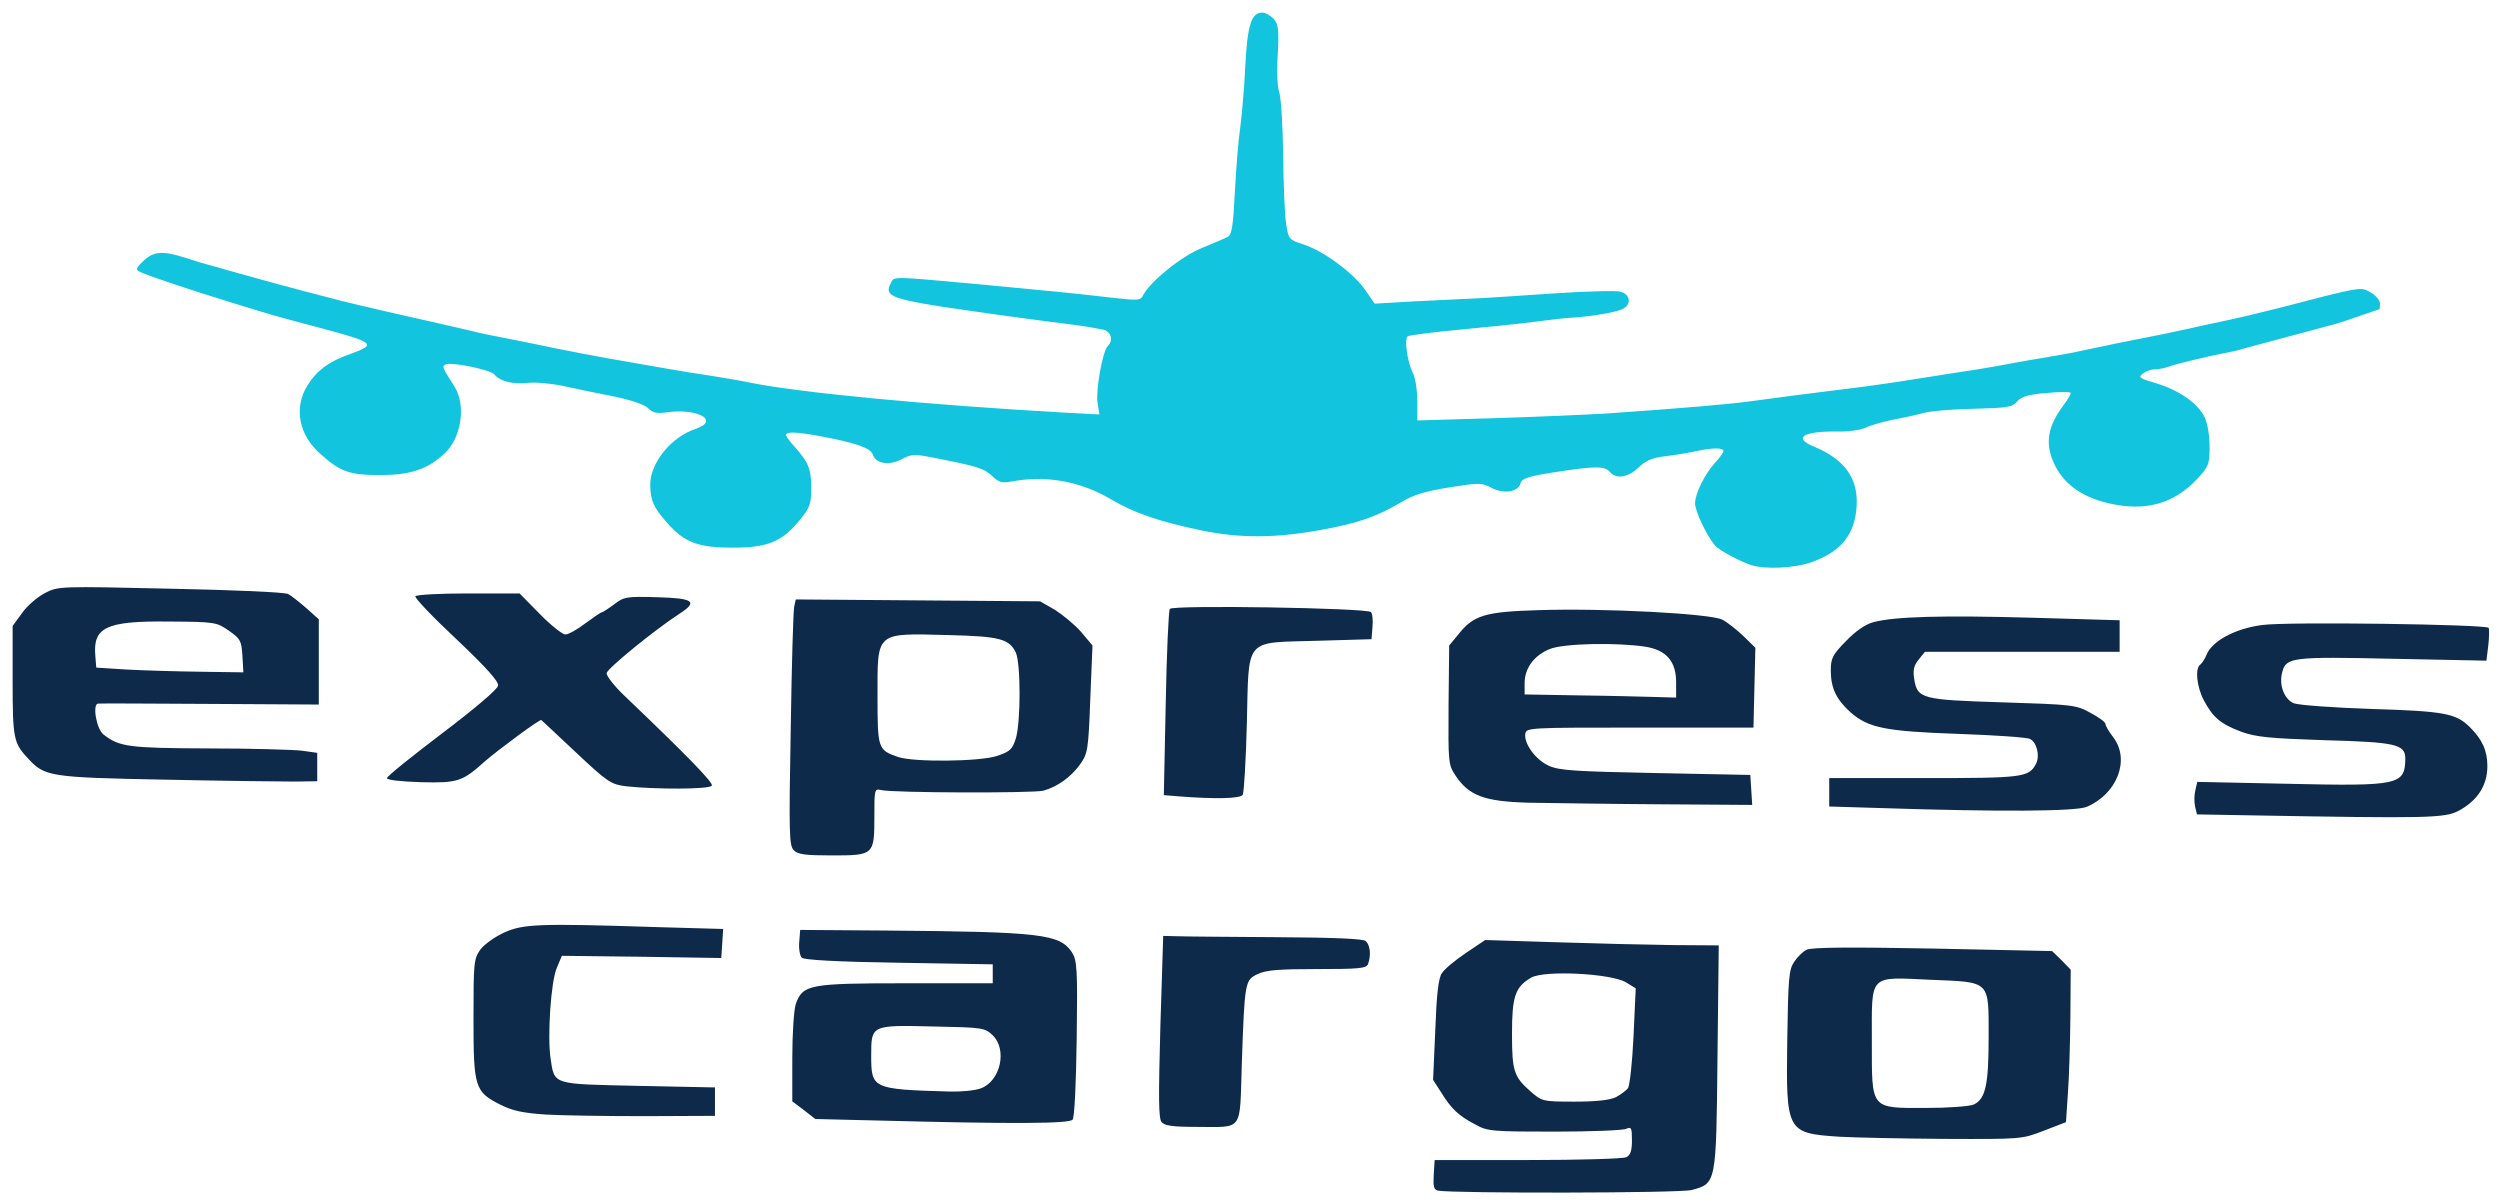
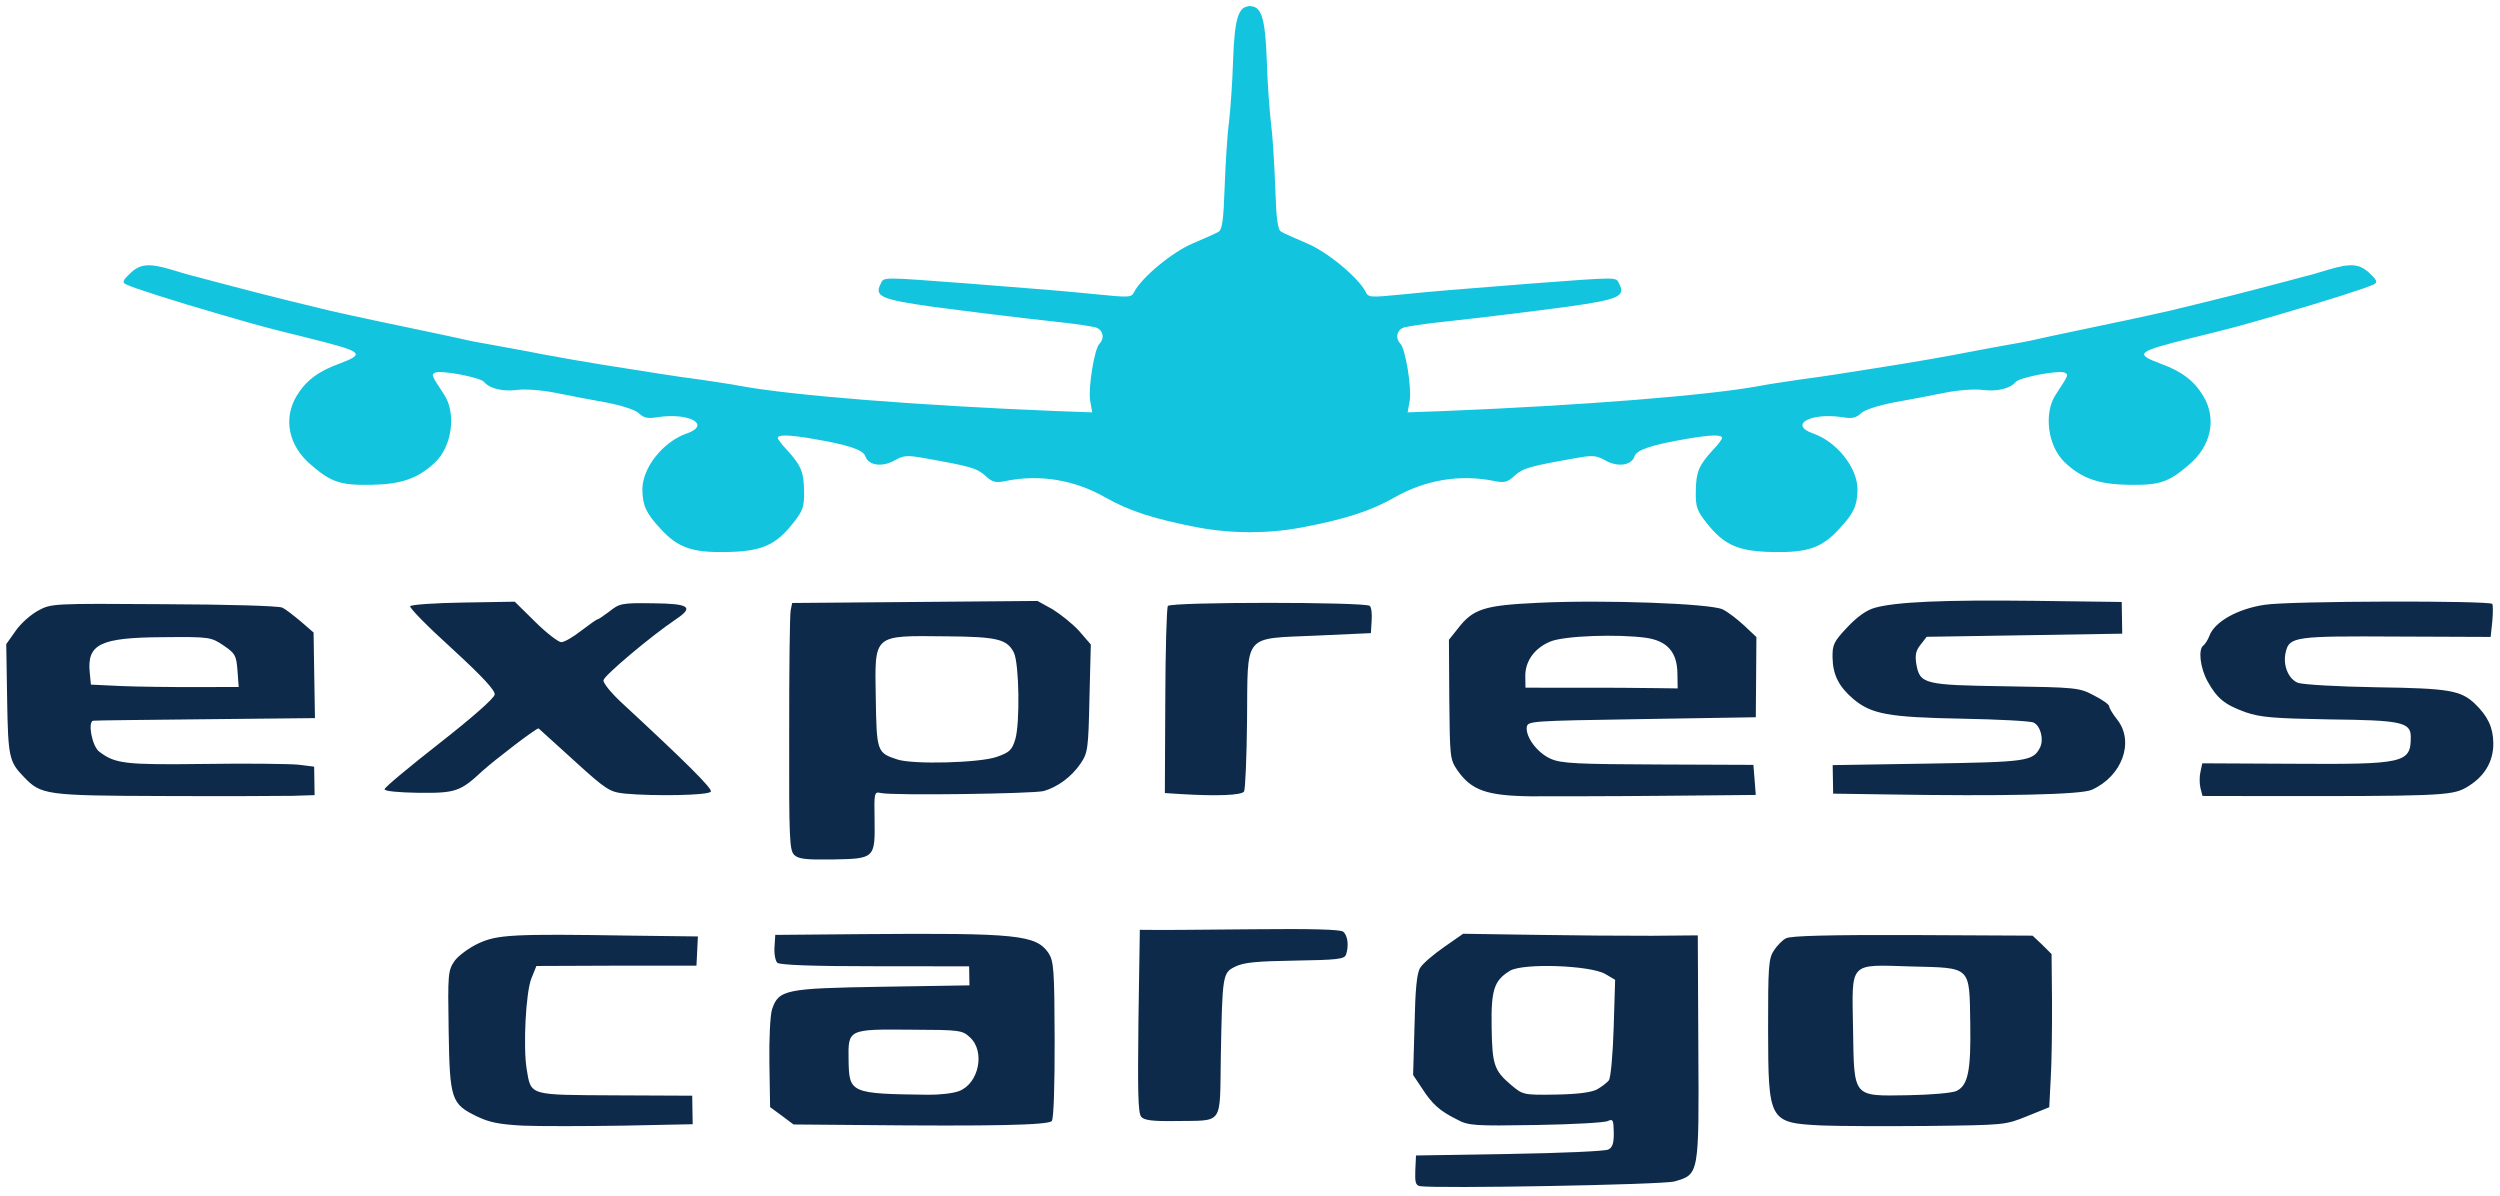
- <svg xmlns="http://www.w3.org/2000/svg" viewBox="18 12 792 381" role="img" aria-labelledby="ec-logo-t">
-   <path class="plane" fill="#12C4DE" d="M573.0 191.1C569.3 189.9 562.5 186.3 561.3 184.8C558.6 181.6 555.0 173.9 555.0 171.5C555.0 168.3 558.1 162.1 561.5 158.4C562.9 156.9 564.0 155.3 564.0 154.9C564.0 153.8 560.6 153.8 555.5 154.9C553.3 155.4 549.0 156.1 545.8 156.5C541.5 157.0 539.5 157.8 537.1 160.1C533.7 163.3 530.0 163.9 528.0 161.5C526.4 159.6 523.4 159.6 510.5 161.6C502.1 162.9 500.1 163.6 499.7 165.1C499.0 167.9 494.3 168.6 490.4 166.5C487.4 164.9 486.6 164.9 477.2 166.4C469.7 167.6 465.8 168.7 461.9 171.1C453.9 175.8 448.1 177.8 435.8 180.0C421.8 182.5 410.8 182.5 398.9 180.1C385.0 177.2 377.3 174.5 370.0 170.2C360.4 164.5 349.5 162.5 338.7 164.5C335.4 165.1 334.5 164.9 332.2 162.7C329.6 160.3 327.6 159.7 313.2 156.9C307.6 155.8 306.6 155.9 303.6 157.5C299.7 159.6 295.4 158.9 294.5 156.0C293.8 153.9 289.2 152.3 277.4 150.1C270.3 148.8 267.0 148.7 267.0 149.8C267.0 150.2 268.2 151.9 269.8 153.6C274.2 158.6 275.0 160.6 275.0 166.6C275.0 171.6 274.6 172.8 271.4 176.7C265.7 183.7 261.2 185.5 250.0 185.5C239.3 185.5 234.9 183.9 229.5 177.8C225.1 172.9 224.0 170.5 224.0 165.5C224.0 158.6 230.7 150.4 238.3 147.9C246.1 145.3 239.3 141.3 229.3 142.6C226.1 143.1 224.8 142.8 223.3 141.3C222.2 140.2 218.1 138.8 213.0 137.7C208.3 136.8 201.1 135.3 197.0 134.4C192.9 133.5 187.5 133.0 185.1 133.3C180.4 133.8 176.4 132.8 174.6 130.6C173.3 129.1 160.6 126.5 159.1 127.5C158.0 128.1 158.0 128.2 162.0 134.5C165.7 140.4 164.2 150.7 158.8 155.7C153.4 160.7 148.0 162.5 138.5 162.5C128.7 162.5 125.9 161.5 119.6 155.9C112.6 149.8 111.0 141.2 115.4 134.1C118.4 129.3 122.4 126.4 129.1 124.1C137.4 121.1 136.7 120.5 119.5 115.9C105.5 112.2 104.8 112.0 91.5 107.9C78.1 103.8 63.8 99.0 62.1 98.0C60.9 97.4 61.2 96.7 63.5 94.6C66.7 91.6 69.5 91.4 76.5 93.6C79.2 94.5 82.8 95.6 84.5 96.0C87.5 96.9 89.1 97.3 100.5 100.5C106.9 102.3 123.2 106.6 126.5 107.4C134.2 109.3 147.0 112.2 155.0 114.0C160.2 115.2 166.1 116.5 168.0 117.0C169.9 117.5 174.2 118.4 177.5 119.0C180.8 119.6 185.3 120.6 187.5 121.0C195.8 122.8 208.4 125.2 219.0 127.0C222.6 127.6 227.8 128.5 230.5 129.0C233.2 129.5 238.9 130.4 243.0 131.0C247.1 131.7 252.8 132.6 255.5 133.2C271.4 136.4 310.8 140.2 354.9 142.7L366.3 143.3L365.7 139.6C365.1 135.6 367.3 123.3 368.9 121.7C370.7 119.9 370.1 117.3 367.8 116.5C366.5 116.2 362.2 115.4 358.2 114.9C339.9 112.6 326.8 110.7 316.0 109.1C300.3 106.6 298.1 105.6 300.2 101.7C301.3 99.5 300.0 99.5 327.5 102.0C353.0 104.4 358.0 104.9 368.4 106.1C378.8 107.3 379.3 107.3 380.2 105.4C382.7 100.9 392.4 93.1 398.9 90.5C402.5 89.0 406.2 87.5 407.0 87.0C408.2 86.5 408.7 83.3 409.2 72.9C409.6 65.5 410.3 56.4 410.9 52.5C411.4 48.6 412.2 39.9 412.5 33.0C413.2 19.9 414.4 16.0 417.9 16.0C418.9 16.0 420.5 16.9 421.5 18.0C423.0 19.7 423.2 21.3 422.8 29.2C422.4 34.5 422.7 39.5 423.2 41.0C423.8 42.4 424.4 51.4 424.5 61.0C424.6 70.6 425.0 80.6 425.5 83.2C426.2 87.8 426.4 88.0 431.1 89.5C437.5 91.6 447.0 98.7 450.6 104.0L453.5 108.2L465.5 107.5C472.1 107.2 480.4 106.8 484.0 106.6C487.6 106.5 499.1 105.7 509.5 105.0C520.0 104.3 529.8 104.0 531.3 104.4C534.4 105.1 535.0 108.4 532.2 109.8C530.3 110.9 522.5 112.2 516.5 112.6C514.3 112.7 508.9 113.3 504.5 113.9C500.1 114.5 489.4 115.6 480.8 116.4C472.1 117.2 464.6 118.2 464.0 118.5C462.8 119.3 463.8 126.5 465.6 130.2C466.4 131.7 467.0 135.7 467.0 139.1L467.0 145.2L490.8 144.5C503.8 144.1 520.1 143.4 527.0 143.0C552.6 141.2 566.7 140.0 573.5 139.0C581.3 137.9 592.4 136.5 604.5 135.0C608.9 134.5 615.4 133.5 619.0 133.0C622.6 132.4 630.0 131.3 635.5 130.4C641.0 129.6 647.8 128.5 650.5 128.0C653.2 127.5 659.5 126.3 664.5 125.5C669.5 124.7 675.5 123.6 678.0 123.0C680.5 122.5 684.8 121.6 687.5 121.0C702.3 118.1 707.9 116.9 711.5 116.1C713.7 115.6 718.6 114.5 722.5 113.7C726.4 112.9 734.0 111.1 739.5 109.7C766.8 102.6 765.8 102.8 769.1 104.7C770.7 105.6 772.0 107.2 772.0 108.2C772.0 109.2 771.9 110.0 771.7 110.0C771.6 110.0 768.7 111.0 765.5 112.1C762.2 113.3 758.1 114.6 756.5 115.0C745.2 118.0 733.0 121.3 730.0 122.1C728.1 122.7 725.4 123.4 724.0 123.6C717.3 124.9 707.3 127.3 705.2 128.1C703.9 128.6 701.9 129.0 700.7 129.0C699.5 129.0 697.7 129.6 696.8 130.4C695.3 131.5 695.8 131.9 701.0 133.4C708.3 135.6 714.2 139.7 716.4 144.1C717.3 146.0 718.0 149.8 718.0 153.4C718.0 159.1 717.7 159.8 714.1 163.7C706.7 171.6 697.7 174.1 686.3 171.5C677.1 169.4 671.3 165.0 668.4 158.1C665.9 152.1 666.8 147.0 671.7 140.4C673.0 138.7 674.0 137.0 674.0 136.5C674.0 136.1 670.5 136.1 666.3 136.5C660.4 137.0 658.3 137.7 657.0 139.2C655.6 141.0 654.0 141.2 643.5 141.5C636.9 141.6 629.7 142.2 627.5 142.8C625.3 143.4 620.8 144.4 617.5 145.0C614.2 145.7 610.4 146.8 609.0 147.5C607.6 148.2 603.6 148.8 600.0 148.7C589.1 148.6 585.9 150.7 592.7 153.5C602.3 157.5 606.6 163.4 606.2 172.0C605.7 181.4 601.3 186.8 591.6 190.2C586.4 192.0 577.4 192.4 573.0 191.1Z" />
-   <path class="word" fill="#0E2A4A" d="M473.6 389.2C472.2 388.9 472.0 387.9 472.2 384.2L472.5 379.5L502.0 379.5C518.2 379.5 532.3 379.1 533.2 378.6C534.5 378.0 535.0 376.6 535.0 373.3C535.0 369.3 534.8 368.9 533.2 369.6C532.3 370.1 522.0 370.5 510.5 370.5C490.9 370.5 489.2 370.4 485.5 368.3C480.1 365.5 477.8 363.3 474.7 358.3L472.0 354.1L472.7 338.3C473.1 327.1 473.7 321.8 474.8 320.3C475.6 319.0 479.0 316.2 482.4 313.9L488.5 309.8L510.9 310.5C523.2 310.9 539.8 311.3 547.9 311.4L562.5 311.5L562.1 347.0C561.7 387.2 561.7 386.9 553.9 389.0C550.2 390.0 478.7 390.1 473.6 389.2ZM600.5 372.1C584.0 371.0 583.8 370.5 584.2 341.7C584.5 321.9 584.7 319.2 586.4 316.7C587.4 315.2 589.2 313.4 590.3 312.9C591.6 312.1 604.0 312.0 630.2 312.5L668.1 313.3L671.1 316.2L674.0 319.2L673.9 334.3C673.8 342.7 673.5 353.5 673.1 358.5L672.5 367.5L665.5 370.2C658.5 372.9 658.5 372.9 634.0 372.8C620.5 372.7 605.5 372.4 600.5 372.1ZM386.0 367.5C385.0 366.3 385.0 359.7 385.6 337.3L386.5 308.5L391.0 308.6C393.5 308.7 407.6 308.8 422.4 308.9C440.7 309.0 449.7 309.4 450.6 310.1C452.1 311.3 452.4 314.7 451.4 317.4C450.9 318.8 448.5 319.0 435.3 319.0C423.2 319.0 419.1 319.3 416.4 320.6C412.4 322.5 412.3 322.9 411.4 349.2C410.7 370.9 412.1 369.0 396.9 369.0C389.5 369.0 386.9 368.6 386.0 367.5ZM296.9 367.0L276.3 366.5L272.7 363.7L269.0 360.9L269.0 347.1C269.0 339.5 269.5 331.9 270.1 330.1C272.3 323.9 274.3 323.5 305.0 323.5L332.5 323.5L332.5 320.5L332.5 317.5L302.8 317.0C282.9 316.7 272.7 316.1 272.0 315.4C271.4 314.8 271.0 312.5 271.2 310.4L271.5 306.6L299.0 306.8C347.9 307.2 353.7 307.9 357.6 313.7C359.2 316.3 359.4 318.7 359.1 341.0C358.9 355.6 358.4 366.0 357.8 366.7C356.8 368.0 339.3 368.1 296.9 367.0ZM191.0 365.1C183.6 364.6 180.4 363.9 176.6 362.0C168.4 357.9 168.0 356.5 168.0 334.7C168.0 316.8 168.1 315.8 170.2 312.8C171.5 311.1 174.9 308.7 177.8 307.4C183.8 304.7 188.7 304.5 225.9 305.7L247.1 306.3L246.8 310.9L246.5 315.5L221.2 315.1L196.0 314.8L194.4 318.6C192.5 323.0 191.4 340.2 192.4 347.2C193.7 355.8 192.7 355.4 220.2 356.0L244.5 356.5L244.5 361.0L244.5 365.5L222.5 365.6C210.4 365.6 196.2 365.4 191.0 365.1ZM643.3 361.9C647.0 360.2 648.0 355.6 648.0 340.8C648.0 322.4 648.8 323.2 629.7 322.4C609.8 321.5 611.0 320.3 611.0 341.8C611.0 363.7 610.4 363.0 628.1 363.0C635.2 363.0 642.0 362.5 643.3 361.9ZM529.9 359.6C531.4 358.8 533.1 357.5 533.7 356.8C534.3 356.1 535.1 348.7 535.5 340.3L536.2 325.1L533.1 323.2C528.4 320.4 507.4 319.3 503.1 321.7C498.0 324.7 497.0 327.6 497.0 339.5C497.0 351.3 497.6 353.1 502.8 357.7C506.5 360.9 506.6 361.0 516.8 361.0C523.8 361.0 528.0 360.5 529.9 359.6ZM328.7 356.8C335.0 354.5 337.2 344.4 332.4 339.9C330.0 337.6 329.2 337.5 314.0 337.2C293.9 336.7 294.0 336.7 294.0 346.4C294.0 356.9 294.3 357.1 318.9 357.8C322.5 357.9 326.8 357.5 328.7 356.8ZM269.5 281.4C268.0 279.9 267.9 276.2 268.5 243.1C268.8 223.0 269.3 205.5 269.6 204.2L270.1 201.9L308.8 202.2L347.5 202.5L352.2 205.2C354.7 206.8 358.5 209.9 360.5 212.2L364.1 216.5L363.4 233.5C362.8 249.6 362.6 250.7 360.2 254.1C357.3 258.2 352.9 261.3 348.5 262.5C345.2 263.3 300.9 263.2 297.2 262.3C295.0 261.8 295.0 262.0 295.0 270.8C295.0 282.9 294.8 283.0 281.5 283.0C273.3 283.0 270.8 282.7 269.5 281.4ZM730.8 270.3L714.0 270.0L713.4 267.5C713.1 266.1 713.1 263.8 713.5 262.3L714.1 259.7L742.6 260.3C778.1 261.1 779.9 260.7 780.0 252.3C780.0 247.8 777.0 247.1 754.5 246.5C736.7 245.9 732.7 245.5 728.0 243.8C721.4 241.3 719.1 239.3 716.2 233.9C713.9 229.6 713.3 223.6 715.1 222.5C715.6 222.1 716.5 220.8 717.0 219.5C718.7 215.1 726.1 211.1 734.7 210.0C742.7 208.9 805.7 209.8 806.4 210.9C806.6 211.2 806.6 213.7 806.3 216.4L805.7 221.3L776.1 220.7C744.1 220.0 742.2 220.2 741.0 225.0C739.9 229.1 741.7 233.6 744.7 234.8C746.3 235.4 757.4 236.2 769.4 236.6C792.4 237.3 796.0 238.0 800.4 242.3C804.4 246.3 806.0 249.8 806.0 254.7C806.0 260.8 802.9 265.6 797.0 268.8C792.5 271.2 787.7 271.3 730.8 270.3ZM614.0 268.0L597.5 267.5L597.5 263.0L597.5 258.5L627.5 258.5C658.9 258.5 660.7 258.3 663.0 254.0C664.3 251.5 663.3 247.2 661.1 246.1C660.2 245.6 650.0 244.9 638.5 244.5C615.3 243.7 609.9 242.6 604.3 237.7C599.8 233.7 598.0 230.0 598.0 224.5C598.0 220.5 598.5 219.5 602.8 215.1C605.9 211.9 608.9 209.8 611.5 209.1C618.3 207.3 633.4 206.9 662.0 207.7L689.5 208.5L689.5 213.5L689.5 218.5L658.7 218.5L627.8 218.5L625.8 221.0C624.3 222.8 624.0 224.3 624.4 227.0C625.4 233.4 626.7 233.7 652.4 234.5C674.6 235.2 675.7 235.3 680.2 237.8C682.9 239.2 685.0 240.8 685.0 241.3C685.0 241.9 686.1 243.8 687.5 245.6C692.9 252.7 688.7 263.5 679.1 267.6C675.6 269.1 650.9 269.2 614.0 268.0ZM502.2 266.3C488.2 265.9 483.4 264.1 479.1 257.7C476.8 254.2 476.8 253.6 476.9 235.3L477.1 216.5L479.9 213.1C484.8 206.9 488.3 205.8 505.3 205.3C526.1 204.6 559.9 206.4 563.6 208.3C565.2 209.1 568.2 211.5 570.3 213.5L574.1 217.2L573.8 229.8L573.5 242.5L537.5 242.5C502.3 242.5 501.5 242.5 501.2 244.5C500.8 247.7 504.6 252.8 508.7 254.6C511.9 256.1 517.3 256.4 542.5 256.9L572.5 257.5L572.8 262.2L573.1 267.0L543.8 266.8C527.7 266.7 509.0 266.4 502.2 266.3ZM391.6 264.3L386.7 263.9L387.3 234.9C387.6 219.0 388.2 205.5 388.6 204.9C389.4 203.6 450.9 204.6 452.3 205.9C452.8 206.4 453.0 208.5 452.8 210.6L452.5 214.5L435.3 215.0C411.9 215.7 413.7 213.6 413.0 241.3C412.7 252.9 412.1 263.1 411.7 263.8C410.9 265.0 403.3 265.2 391.6 264.3ZM216.4 261.1C211.6 260.5 210.6 259.9 200.6 250.5C194.7 245.0 189.7 240.3 189.5 240.1C189.1 239.7 175.6 249.7 171.6 253.2C164.5 259.6 163.0 260.1 151.4 259.8C144.9 259.6 140.5 259.1 140.6 258.5C140.6 257.9 148.5 251.6 158.1 244.3C168.4 236.5 175.6 230.4 175.8 229.2C176.0 227.9 172.2 223.6 162.6 214.5C155.1 207.5 149.3 201.4 149.6 200.9C149.9 200.4 157.4 200.0 166.3 200.0L182.6 200.0L189.0 206.5C192.5 210.1 196.2 213.0 197.1 213.0C198.1 213.0 200.9 211.4 203.4 209.5C206.0 207.6 208.3 206.0 208.6 206.0C208.9 206.0 210.6 204.9 212.5 203.5C215.6 201.1 216.4 200.9 226.1 201.2C237.8 201.5 239.2 202.6 233.3 206.4C225.3 211.6 210.5 223.7 210.2 225.2C210.0 226.0 212.4 229.1 215.5 232.1C235.6 251.3 244.1 260.0 243.5 260.9C242.8 262.1 225.6 262.1 216.4 261.1ZM70.5 259.0C33.5 258.3 32.2 258.0 26.9 252.3C22.3 247.4 22.0 246.0 22.0 227.7L22.0 210.3L25.0 206.2C26.6 203.9 29.9 201.1 32.2 199.9C36.4 197.7 36.8 197.7 72.0 198.5C91.8 198.9 108.3 199.6 109.3 200.2C110.3 200.7 112.9 202.8 115.1 204.7L119.0 208.2L119.0 221.7L119.0 235.2L84.8 235.0C65.9 234.9 49.9 234.8 49.1 234.9C47.2 235.0 48.5 242.9 50.8 244.7C55.8 248.6 58.7 249.0 83.9 249.1C97.4 249.1 110.8 249.5 113.5 249.8L118.5 250.5L118.5 255.0L118.5 259.5L111.5 259.6C107.7 259.6 89.2 259.4 70.5 259.0ZM333.8 251.5C338.0 250.1 338.7 249.4 339.8 246.0C341.4 240.8 341.4 222.2 339.8 218.7C337.7 214.4 334.7 213.6 318.7 213.2C295.2 212.6 296.0 211.9 296.0 232.4C296.0 249.2 296.1 249.6 302.5 251.8C307.3 253.5 328.3 253.3 333.8 251.5ZM549.0 228.2C549.0 221.6 546.0 218.0 539.4 216.9C530.5 215.5 513.4 215.8 509.0 217.6C504.0 219.6 501.0 223.7 501.0 228.4L501.0 232.0L518.2 232.3C527.7 232.4 538.5 232.7 542.2 232.8L549.0 233.0L549.0 228.2ZM94.8 219.8C94.5 215.0 94.2 214.4 90.5 211.8C86.6 209.1 86.2 209.0 71.4 208.9C51.6 208.7 47.4 210.7 48.2 219.8L48.5 223.5L58.0 224.1C63.2 224.4 73.7 224.7 81.3 224.8L95.1 225.0L94.8 219.8Z" />
+ <svg xmlns="http://www.w3.org/2000/svg" viewBox="19.6 14.0 788.7 377.1" role="img" aria-labelledby="ec-logo-t">
+   <defs>
+     <clipPath id="ec-half">
+       <rect x="0" y="0" width="415.10" height="400" />
+     </clipPath>
+   </defs>
+   <g transform="translate(-0.57 0)">
+     <g id="ec-wing" clip-path="url(#ec-half)">
+       <path fill="#12C4DE" d="M572.19 188.57C568.48 187.43 561.62 183.94 560.39 182.46C557.64 179.30 553.92 171.66 553.88 169.26C553.83 166.06 556.83 159.81 560.17 156.06C561.55 154.54 562.62 152.92 562.61 152.52C562.60 151.42 559.20 151.47 554.12 152.66C551.92 153.19 547.64 153.96 544.44 154.41C540.15 154.98 538.16 155.81 535.80 158.15C532.45 161.40 528.76 162.06 526.73 159.70C525.09 157.82 522.10 157.87 509.23 160.08C500.85 161.51 498.86 162.24 498.49 163.75C497.83 166.56 493.14 167.34 489.21 165.30C486.18 163.75 485.38 163.76 476.01 165.41C468.53 166.73 464.65 167.89 460.79 170.36C452.86 175.18 447.10 177.28 434.83 179.67C420.88 182.40 409.88 182.57 397.94 180.37C384.00 177.69 376.25 175.11 368.89 170.93C359.19 165.39 348.26 163.56 337.50 165.73C334.21 166.39 333.30 166.20 330.97 164.04C328.33 161.68 326.32 161.11 311.88 158.55C306.26 157.54 305.26 157.65 302.29 159.30C298.42 161.46 294.11 160.83 293.17 157.95C292.43 155.86 287.81 154.33 275.97 152.32C268.85 151.14 265.55 151.09 265.57 152.19C265.58 152.59 266.80 154.27 268.43 155.94C272.91 160.87 273.74 162.86 273.84 168.86C273.92 173.86 273.54 175.06 270.40 179.01C264.82 186.10 260.34 187.98 249.15 188.16C238.45 188.33 234.02 186.80 228.53 180.79C224.05 175.96 222.91 173.58 222.83 168.58C222.72 161.68 229.29 153.37 236.84 150.75C244.60 148.02 237.74 144.13 227.76 145.59C224.57 146.15 223.26 145.87 221.74 144.39C220.62 143.31 216.50 141.97 211.38 140.96C206.67 140.13 199.45 138.75 195.33 137.91C191.22 137.08 185.81 136.67 183.42 137.01C178.73 137.58 174.71 136.64 172.87 134.47C171.55 133.00 158.81 130.60 157.33 131.62C156.24 132.24 156.24 132.34 160.34 138.58C164.13 144.42 162.80 154.74 157.48 159.82C152.16 164.91 146.79 166.80 137.29 166.95C127.49 167.11 124.68 166.15 118.29 160.65C111.19 154.67 109.45 146.09 113.74 138.92C116.66 134.08 120.61 131.11 127.28 128.71C135.53 125.57 134.82 124.98 117.55 120.66C103.49 117.19 102.78 117.00 89.42 113.11C75.96 109.23 61.58 104.66 59.87 103.68C58.66 103.10 58.94 102.40 61.21 100.26C64.36 97.21 67.16 96.97 74.19 99.05C76.91 99.91 80.52 100.95 82.23 101.33C85.24 102.18 86.85 102.55 98.30 105.57C104.73 107.26 121.10 111.30 124.41 112.05C132.14 113.83 144.98 116.52 153.01 118.19C158.23 119.31 164.15 120.51 166.06 120.98C167.96 121.45 172.28 122.28 175.59 122.83C178.90 123.38 183.41 124.30 185.62 124.67C193.95 126.33 206.58 128.53 217.21 130.16C220.82 130.70 226.03 131.52 228.74 131.98C231.45 132.43 237.16 133.24 241.27 133.78C245.38 134.41 251.10 135.22 253.81 135.77C269.76 138.72 309.21 141.89 353.35 143.68L364.75 144.09L364.09 140.40C363.43 136.41 365.43 124.08 367.01 122.46C368.78 120.63 368.14 118.04 365.82 117.27C364.52 116.99 360.21 116.26 356.20 115.83C337.86 113.82 324.74 112.13 313.91 110.71C298.17 108.46 295.96 107.49 297.99 103.56C299.06 101.34 297.76 101.36 325.30 103.42C350.83 105.41 355.84 105.83 366.26 106.87C376.67 107.90 377.17 107.89 378.04 105.98C380.47 101.44 390.04 93.48 396.50 90.78C400.08 89.22 403.75 87.66 404.54 87.15C405.74 86.63 406.18 83.42 406.52 73.01C406.80 65.61 407.35 56.50 407.89 52.59C408.33 48.68 408.99 39.97 409.18 33.07C409.67 19.96 410.80 16.04 414.30 15.98C415.30 15.97 416.92 16.84 417.93 17.92C419.46 19.60 419.69 21.20 419.41 29.10C419.10 34.41 419.48 39.40 420.00 40.89C420.63 42.28 421.37 51.27 421.62 60.87C421.88 70.47 422.44 80.46 422.98 83.05C423.75 87.64 423.96 87.84 428.68 89.26C435.11 91.26 444.73 98.20 448.41 103.45L451.38 107.60L463.37 106.71C469.96 106.30 478.25 105.77 481.85 105.51C485.45 105.35 496.93 104.37 507.32 103.50C517.81 102.63 527.60 102.17 529.11 102.55C532.22 103.20 532.87 106.49 530.09 107.93C528.21 109.07 520.43 110.49 514.44 110.99C512.24 111.12 506.85 111.81 502.46 112.48C498.07 113.15 487.39 114.42 478.81 115.36C470.12 116.30 462.64 117.42 462.04 117.73C460.86 118.55 461.97 125.73 463.83 129.40C464.65 130.89 465.32 134.88 465.37 138.28L465.47 144.38L489.26 143.30C502.25 142.69 518.54 141.72 525.43 141.21C551.00 139.00 565.07 137.58 571.86 136.47C579.64 135.24 590.72 133.66 602.79 131.97C607.18 131.40 613.66 130.30 617.26 129.74C620.85 129.08 628.23 127.86 633.71 126.87C639.20 125.99 645.98 124.78 648.67 124.23C651.36 123.69 657.64 122.39 662.63 121.51C667.62 120.63 673.60 119.43 676.09 118.79C678.58 118.25 682.86 117.28 685.55 116.64C700.31 113.50 705.89 112.21 709.47 111.36C711.66 110.82 716.55 109.64 720.43 108.78C724.32 107.92 731.89 105.99 737.37 104.51C764.55 96.97 763.55 97.19 766.88 99.03C768.50 99.91 769.82 101.49 769.84 102.48C769.85 103.48 769.77 104.29 769.57 104.29C769.47 104.29 766.58 105.34 763.40 106.49C760.12 107.74 756.04 109.11 754.45 109.53C743.20 112.71 731.05 116.21 728.07 117.06C726.18 117.69 723.49 118.43 722.09 118.65C715.41 120.06 705.45 122.62 703.37 123.45C702.07 123.98 700.08 124.41 698.88 124.43C697.68 124.45 695.89 125.08 695.00 125.89C693.52 127.01 694.03 127.41 699.25 128.82C706.59 130.90 712.55 134.91 714.82 139.27C715.75 141.16 716.51 144.95 716.57 148.55C716.66 154.25 716.37 154.95 712.84 158.91C705.56 166.93 696.61 169.57 685.17 167.15C675.93 165.20 670.06 160.89 667.05 154.04C664.46 148.08 665.27 142.97 670.07 136.29C671.34 134.57 672.31 132.85 672.30 132.35C672.30 131.95 668.80 132.01 664.61 132.48C658.71 133.07 656.63 133.81 655.35 135.33C653.98 137.15 652.38 137.38 641.89 137.84C635.29 138.05 628.10 138.77 625.91 139.40C623.72 140.04 619.24 141.11 615.95 141.76C612.66 142.51 608.88 143.67 607.49 144.40C606.10 145.12 602.11 145.78 598.51 145.74C587.61 145.82 584.44 147.97 591.29 150.66C600.95 154.50 605.35 160.33 605.08 168.94C604.73 178.35 600.42 183.82 590.78 187.37C585.61 189.25 576.61 189.80 572.19 188.57Z" />
+     </g>
+     <use href="#ec-wing" transform="translate(829.00 0) scale(-1 1)" />
+   </g>
+   <path fill="#0E2A4A" d="M467.58 388.21C466.17 387.93 465.96 386.93 466.10 383.23L466.32 378.53L495.82 378.05C512.01 377.79 526.11 377.17 527.00 376.65C528.29 376.03 528.77 374.62 528.71 371.32C528.65 367.32 528.44 366.93 526.85 367.65C525.96 368.17 515.67 368.73 504.17 368.92C484.57 369.23 482.87 369.16 479.14 367.12C473.70 364.41 471.36 362.24 468.18 357.29L465.41 353.14L465.86 337.33C466.08 326.12 466.59 320.81 467.67 319.30C468.45 317.98 471.80 315.13 475.17 312.78L481.20 308.58L503.61 308.92C515.91 309.12 532.52 309.25 540.62 309.22L555.22 309.09L555.39 344.59C555.63 384.79 555.63 384.49 547.86 386.72C544.18 387.78 472.69 389.03 467.58 388.21ZM594.19 369.06C577.67 368.23 577.46 367.73 577.40 338.93C577.38 319.13 577.54 316.42 579.20 313.90C580.17 312.38 581.94 310.55 583.04 310.03C584.32 309.21 596.72 308.91 622.92 308.99L660.83 309.18L663.88 312.04L666.83 314.99L666.97 330.09C667.00 338.49 666.88 349.29 666.56 354.30L666.10 363.31L659.15 366.12C652.19 368.93 652.19 368.93 627.69 369.22C614.19 369.34 599.19 369.28 594.19 369.06ZM379.64 366.34C378.62 365.15 378.51 358.56 378.75 336.15L379.19 307.34L383.69 307.37C386.19 307.43 400.29 307.30 415.09 307.16C433.39 306.97 442.40 307.22 443.31 307.91C444.83 309.08 445.18 312.48 444.23 315.19C443.75 316.60 441.35 316.84 428.15 317.05C416.06 317.25 411.96 317.61 409.28 318.96C405.31 320.92 405.22 321.32 404.74 347.63C404.39 369.34 405.76 367.42 390.56 367.66C383.16 367.78 380.56 367.42 379.64 366.34ZM290.54 368.92L269.94 368.75L266.29 366.01L262.55 363.27L262.33 349.47C262.20 341.87 262.58 334.27 263.15 332.46C265.25 326.22 267.25 325.79 297.94 325.30L325.44 324.86L325.39 321.86L325.34 318.86L295.64 318.83C275.74 318.85 265.53 318.42 264.82 317.73C264.21 317.14 263.77 314.84 263.94 312.74L264.18 308.94L291.68 308.70C340.58 308.31 346.39 308.92 350.38 314.65C352.02 317.23 352.26 319.62 352.32 341.93C352.35 356.53 352.02 366.93 351.43 367.64C350.45 368.96 332.95 369.34 290.54 368.92ZM184.63 369.12C177.22 368.74 174.01 368.10 170.18 366.26C161.91 362.29 161.49 360.90 161.14 339.10C160.85 321.20 160.94 320.20 162.99 317.17C164.26 315.44 167.62 312.99 170.50 311.64C176.46 308.85 181.35 308.57 218.57 309.17L239.77 309.43L239.55 314.04L239.32 318.64L214.02 318.65L188.82 318.75L187.28 322.58C185.45 327.01 184.63 344.22 185.74 351.20C187.18 359.78 186.17 359.40 213.68 359.56L237.98 359.67L238.05 364.17L238.13 368.67L216.13 369.12C204.03 369.31 189.83 369.34 184.63 369.12ZM636.82 358.18C640.49 356.42 641.41 351.80 641.18 337.00C640.88 318.61 641.69 319.39 622.58 318.90C602.67 318.32 603.85 317.10 604.20 338.60C604.55 360.49 603.94 359.80 621.64 359.52C628.73 359.41 635.53 358.80 636.82 358.18ZM523.39 357.71C524.88 356.88 526.56 355.56 527.15 354.85C527.74 354.14 528.42 346.73 528.68 338.32L529.14 323.11L526.01 321.26C521.26 318.54 500.25 317.77 495.99 320.24C490.94 323.32 489.98 326.24 490.18 338.14C490.36 349.94 490.99 351.73 496.27 356.24C500.02 359.38 500.12 359.48 510.32 359.32C517.32 359.21 521.51 358.64 523.39 357.71ZM322.17 358.21C328.44 355.81 330.47 345.68 325.60 341.26C323.17 338.99 322.36 338.91 307.16 338.85C287.06 338.67 287.16 338.67 287.31 348.37C287.48 358.87 287.78 359.07 312.39 359.37C315.99 359.41 320.29 358.94 322.17 358.21ZM270.18 283.73C268.66 282.26 268.50 278.56 268.57 245.45C268.55 225.35 268.76 207.84 269.04 206.54L269.51 204.23L308.21 203.91L346.91 203.59L351.65 206.21C354.17 207.77 358.02 210.81 360.06 213.08L363.73 217.32L363.30 234.33C362.96 250.44 362.78 251.54 360.43 254.98C357.60 259.12 353.25 262.29 348.87 263.56C345.58 264.42 301.29 265.03 297.57 264.19C295.37 263.72 295.37 263.92 295.51 272.72C295.70 284.82 295.51 284.92 282.21 285.14C274.01 285.27 271.50 285.01 270.18 283.73ZM731.25 265.14L714.44 265.11L713.80 262.62C713.48 261.22 713.44 258.92 713.82 257.42L714.38 254.81L742.88 254.95C778.39 255.18 780.19 254.75 780.15 246.35C780.08 241.85 777.07 241.20 754.56 240.96C736.75 240.65 732.75 240.31 728.02 238.69C721.38 236.29 719.05 234.33 716.06 228.98C713.69 224.72 713.00 218.73 714.78 217.60C715.27 217.19 716.15 215.87 716.63 214.57C718.26 210.14 725.60 206.02 734.18 204.78C742.16 203.56 805.16 203.44 805.88 204.53C806.09 204.83 806.13 207.33 805.87 210.03L805.35 214.94L775.74 214.82C743.74 214.63 741.84 214.86 740.72 219.68C739.68 223.80 741.56 228.27 744.57 229.42C746.18 229.99 757.29 230.62 769.30 230.82C792.31 231.15 795.92 231.80 800.39 236.02C804.45 239.96 806.11 243.43 806.19 248.33C806.28 254.43 803.26 259.28 797.41 262.58C792.95 265.05 788.15 265.22 731.25 265.14ZM614.42 264.62L597.92 264.38L597.85 259.88L597.77 255.38L627.77 254.90C659.17 254.40 660.96 254.17 663.19 249.83C664.45 247.31 663.38 243.03 661.17 241.96C660.26 241.48 650.05 240.94 638.54 240.73C615.33 240.30 609.92 239.29 604.24 234.48C599.68 230.55 597.82 226.88 597.73 221.38C597.66 217.38 598.15 216.37 602.38 211.90C605.42 208.65 608.39 206.51 610.98 205.77C617.75 203.86 632.84 203.21 661.45 203.55L688.96 203.91L689.04 208.91L689.12 213.91L658.32 214.41L627.43 214.90L625.47 217.43C624.00 219.26 623.72 220.76 624.16 223.46C625.27 229.84 626.57 230.12 652.28 230.51C674.49 230.85 675.59 230.93 680.13 233.36C682.85 234.72 684.98 236.28 684.99 236.78C685.00 237.38 686.13 239.26 687.55 241.04C693.07 248.05 689.04 258.92 679.51 263.17C676.03 264.73 651.34 265.22 614.42 264.62ZM502.61 265.22C488.61 265.05 483.78 263.33 479.38 257.00C477.02 253.53 477.01 252.93 476.82 234.64L476.71 215.83L479.46 212.39C484.26 206.11 487.74 204.96 504.73 204.18C525.52 203.15 559.34 204.41 563.07 206.25C564.68 207.02 567.72 209.37 569.85 211.34L573.71 214.98L573.62 227.58L573.52 240.28L537.52 240.86C502.33 241.43 501.53 241.44 501.26 243.44C500.91 246.65 504.79 251.69 508.92 253.42C512.15 254.87 517.55 255.08 542.75 255.18L572.76 255.30L573.14 259.99L573.51 264.79L544.21 265.06C528.11 265.22 509.41 265.22 502.61 265.22ZM391.99 264.51L387.09 264.19L387.22 235.19C387.27 219.28 387.65 205.78 388.04 205.17C388.82 203.86 450.33 203.87 451.75 205.15C452.26 205.64 452.49 207.73 452.32 209.84L452.09 213.74L434.90 214.52C411.51 215.59 413.28 213.46 413.02 241.17C412.91 252.78 412.47 262.98 412.08 263.69C411.30 264.90 403.71 265.22 391.99 264.51ZM216.76 264.37C211.96 263.85 210.95 263.27 200.80 254.03C194.81 248.62 189.73 244.00 189.53 243.81C189.12 243.41 175.79 253.63 171.84 257.19C164.85 263.71 163.36 264.23 151.75 264.12C145.25 264.02 140.84 263.59 140.93 262.99C140.92 262.39 148.72 255.96 158.20 248.51C168.38 240.55 175.48 234.33 175.66 233.13C175.84 231.83 171.97 227.59 162.22 218.64C154.61 211.76 148.71 205.76 149.01 205.25C149.30 204.75 156.79 204.23 165.69 204.09L181.99 203.82L188.49 210.22C192.05 213.76 195.79 216.60 196.69 216.59C197.69 216.57 200.47 214.93 202.94 212.99C205.51 211.05 207.78 209.41 208.08 209.41C208.38 209.40 210.06 208.27 211.94 206.84C215.00 204.39 215.80 204.18 225.50 204.32C237.20 204.44 238.62 205.51 232.78 209.41C224.87 214.74 210.26 227.07 209.99 228.58C209.80 229.38 212.25 232.44 215.40 235.39C235.80 254.27 244.44 262.83 243.86 263.74C243.18 264.95 225.98 265.22 216.76 264.37ZM70.85 265.13C33.84 265.02 32.54 264.74 27.15 259.13C22.47 254.30 22.15 252.91 21.85 234.61L21.57 217.21L24.51 213.06C26.07 210.74 29.33 207.88 31.61 206.65C35.77 204.38 36.17 204.37 71.38 204.61C91.18 204.69 107.69 205.13 108.70 205.71C109.71 206.19 112.34 208.25 114.57 210.12L118.53 213.55L118.74 227.05L118.96 240.55L84.76 240.90C65.86 241.10 49.86 241.26 49.07 241.37C47.17 241.50 48.59 249.38 50.92 251.14C55.98 254.96 58.89 255.32 84.09 255.01C97.59 254.79 110.99 254.98 113.70 255.24L118.71 255.86L118.78 260.36L118.85 264.85L111.85 265.07C108.05 265.13 89.55 265.22 70.85 265.13ZM334.00 252.80C338.17 251.34 338.86 250.62 339.91 247.21C341.42 241.98 341.12 223.38 339.47 219.91C337.30 215.64 334.29 214.89 318.28 214.75C294.78 214.53 295.56 213.81 295.89 234.31C296.16 251.11 296.27 251.51 302.70 253.60C307.53 255.23 328.52 254.69 334.00 252.80ZM548.79 226.38C548.69 219.78 545.63 216.23 539.01 215.23C530.09 213.98 513.00 214.55 508.63 216.42C503.66 218.50 500.73 222.65 500.80 227.35L500.86 230.95L518.06 230.97C527.56 230.92 538.37 231.05 542.07 231.09L548.87 231.18L548.79 226.38ZM94.52 225.54C94.14 220.75 93.83 220.15 90.09 217.61C86.15 214.97 85.74 214.88 70.94 215.02C51.14 215.14 46.98 217.20 47.92 226.29L48.28 229.98L57.79 230.43C62.99 230.65 73.50 230.78 81.10 230.76L94.90 230.73L94.52 225.54Z" />
</svg>
